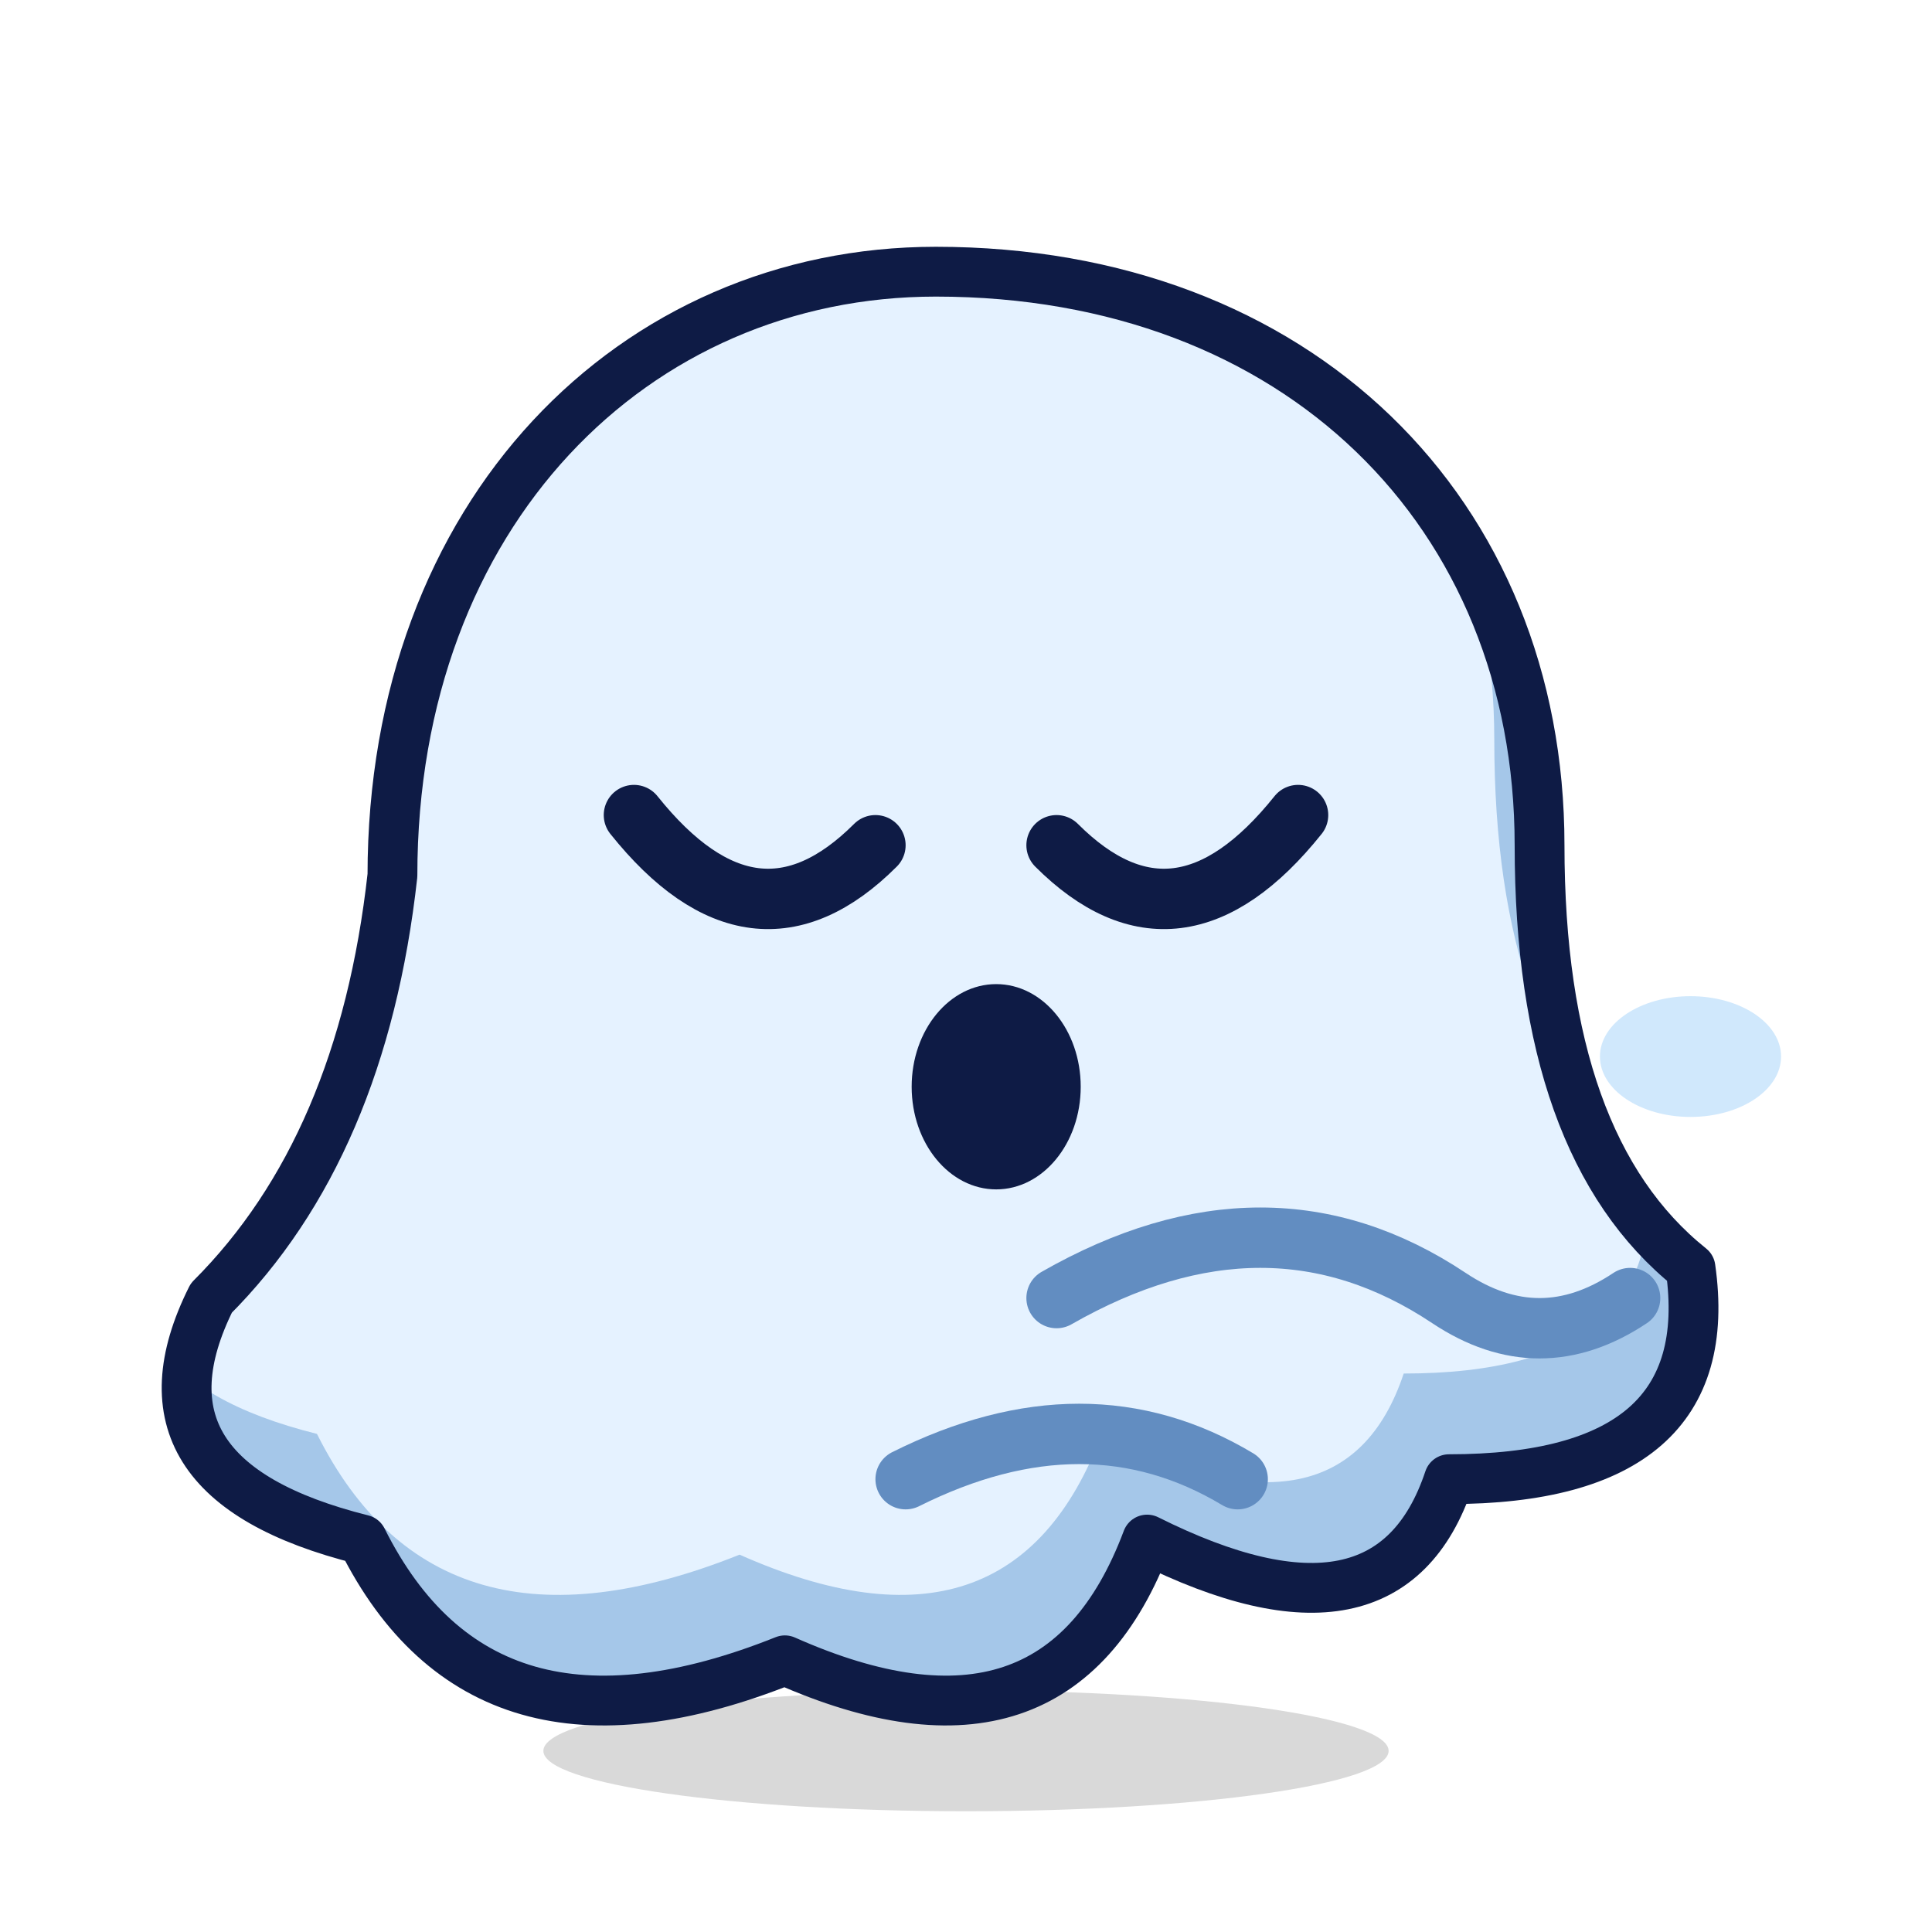
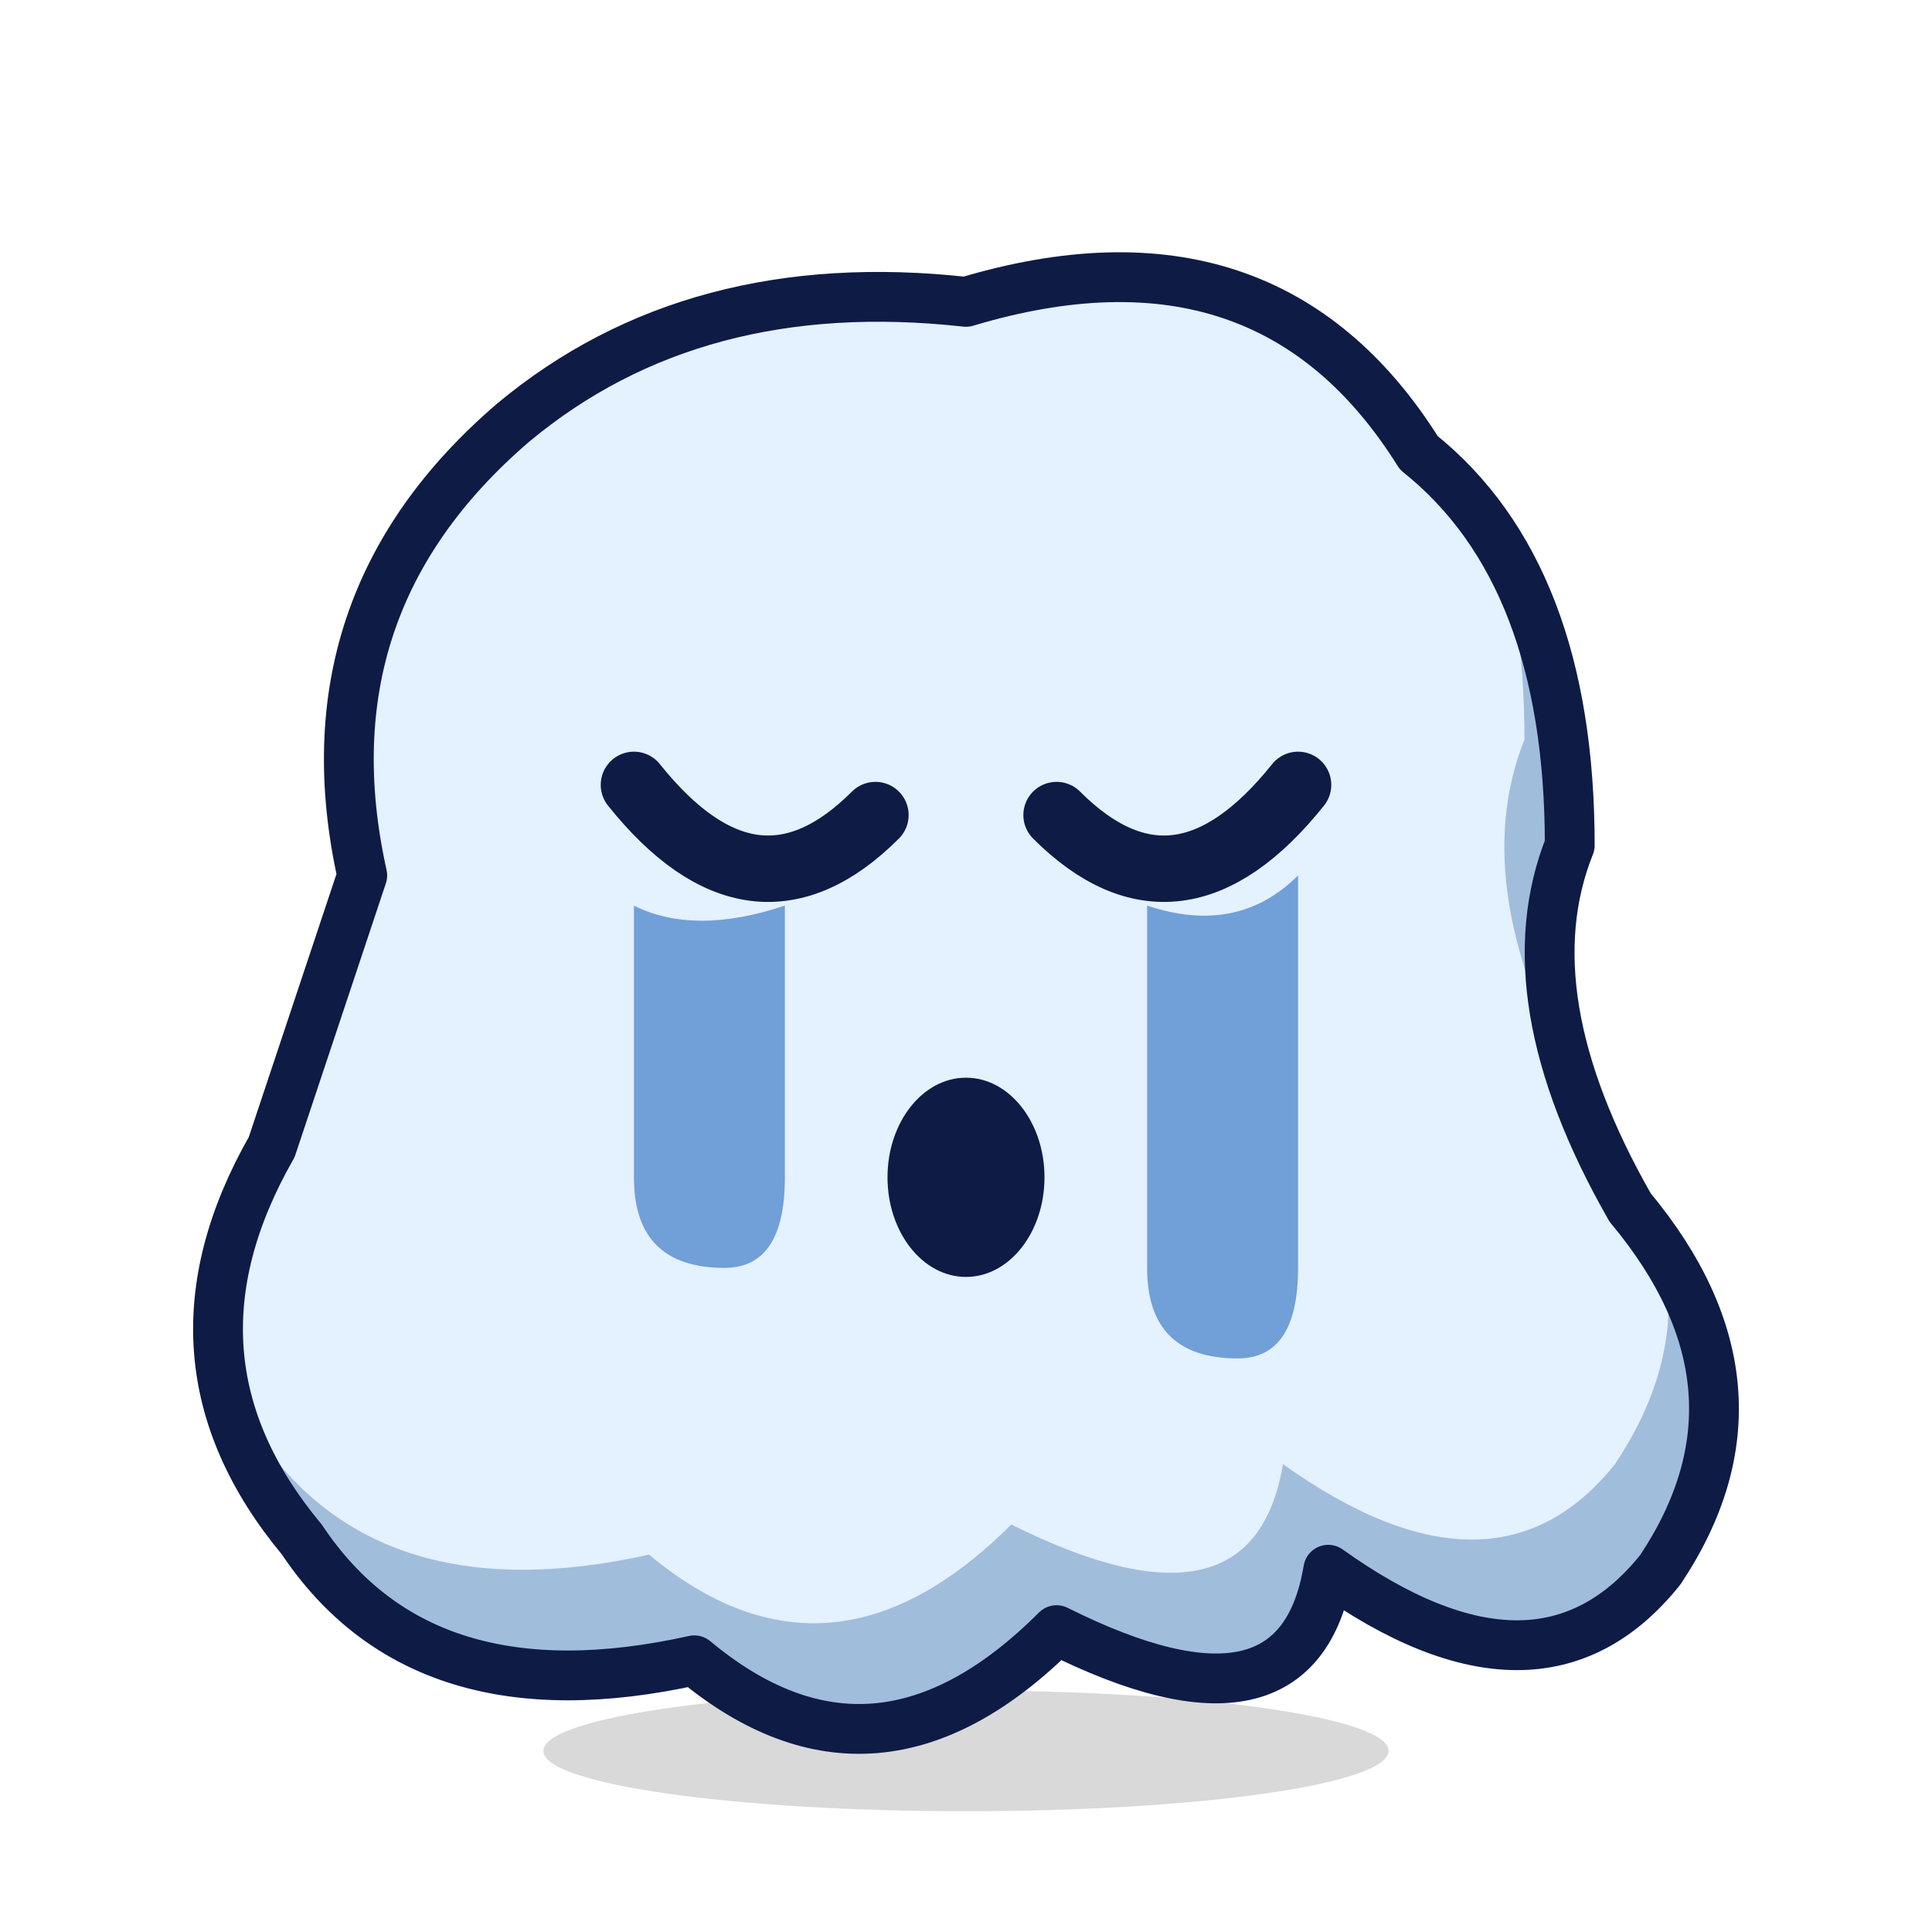
<svg xmlns="http://www.w3.org/2000/svg" viewBox="0 0 64 64">
  <defs>
    <clipPath id="body">
-       <path d="M13 29C13 17 21 9 31 9C43 9 51 17 51 28Q51 38 56 42Q57 49 48 49Q46 55 38 51Q35 59 26 55Q16 59 12 51Q4 49 7 43Q12 38 13 29Z" />
+       <path d="M12 29Q10 20 17 14Q23 9 32 10Q42 7 47 15Q52 19 52 28Q50 33 54 40Q59 46 55 52Q51 57 44 52Q43 58 35 54Q29 60 23 55Q14 57 10 51Q5 45 9 38Z" />
    </clipPath>
  </defs>
  <ellipse cx="32" cy="58" rx="14" ry="2" fill="#00000026" />
  <g clip-path="url(#body)">
-     <path d="M13 29C13 17 21 9 31 9C43 9 51 17 51 28Q51 38 56 42Q57 49 48 49Q46 55 38 51Q35 59 26 55Q16 59 12 51Q4 49 7 43Q12 38 13 29Z" fill="#A5C7E9" />
-     <path d="M13 29C13 17 21 9 31 9C43 9 51 17 51 28Q51 38 56 42Q57 49 48 49Q46 55 38 51Q35 59 26 55Q16 59 12 51Q4 49 7 43Q12 38 13 29Z" fill="#E5F2FF" transform="translate(-1.5 -3.5)" />
+     <path d="M12 29Q10 20 17 14Q23 9 32 10Q42 7 47 15Q52 19 52 28Q50 33 54 40Q59 46 55 52Q51 57 44 52Q43 58 35 54Q29 60 23 55Q14 57 10 51Q5 45 9 38Z" fill="#A1BDDC" />
+     <path d="M12 29Q10 20 17 14Q23 9 32 10Q42 7 47 15Q52 19 52 28Q50 33 54 40Q59 46 55 52Q51 57 44 52Q43 58 35 54Q29 60 23 55Q14 57 10 51Q5 45 9 38Z" fill="#E4F1FF" transform="translate(-1.5 -3.5)" />
  </g>
-   <path d="M13 29C13 17 21 9 31 9C43 9 51 17 51 28Q51 38 56 42Q57 49 48 49Q46 55 38 51Q35 59 26 55Q16 59 12 51Q4 49 7 43Q12 38 13 29Z" fill="none" stroke="#0E1B45" stroke-width="1.65" stroke-linejoin="round" />
-   <path d="M21 27q4 5 8 1m6 0q4 4 8-1" fill="none" stroke="#0E1B45" stroke-width="2" stroke-linecap="round" stroke-linejoin="round" />
-   <ellipse cx="33" cy="36" rx="2.8" ry="3.4" fill="#0E1B45" />
-   <path d="M35 43q7-4 13 0q3 2 6 0m-24 6q6-3 11 0" fill="none" stroke="#628DC1" stroke-width="2" stroke-linecap="round" stroke-linejoin="round" />
-   <ellipse cx="56" cy="35" rx="3" ry="2" fill="#D0E8FC" />
+   <path d="M12 29Q10 20 17 14Q23 9 32 10Q42 7 47 15Q52 19 52 28Q50 33 54 40Q59 46 55 52Q51 57 44 52Q43 58 35 54Q29 60 23 55Q14 57 10 51Q5 45 9 38Z" fill="none" stroke="#0E1B45" stroke-width="1.65" stroke-linejoin="round" />
+   <path d="M21 26q4 5 8 1m6 0q4 4 8-1" fill="none" stroke="#0E1B45" stroke-width="2.2" stroke-linecap="round" stroke-linejoin="round" />
+   <path d="M21 30q2 1 5 0v9q0 3-2 3q-3 0-3-3Zm17 0q3 1 5-1v13q0 3-2 3q-3 0-3-3Z" fill="#719FD8" />
+   <ellipse cx="32" cy="39" rx="2.6" ry="3.3" fill="#0E1B45" />
</svg>
